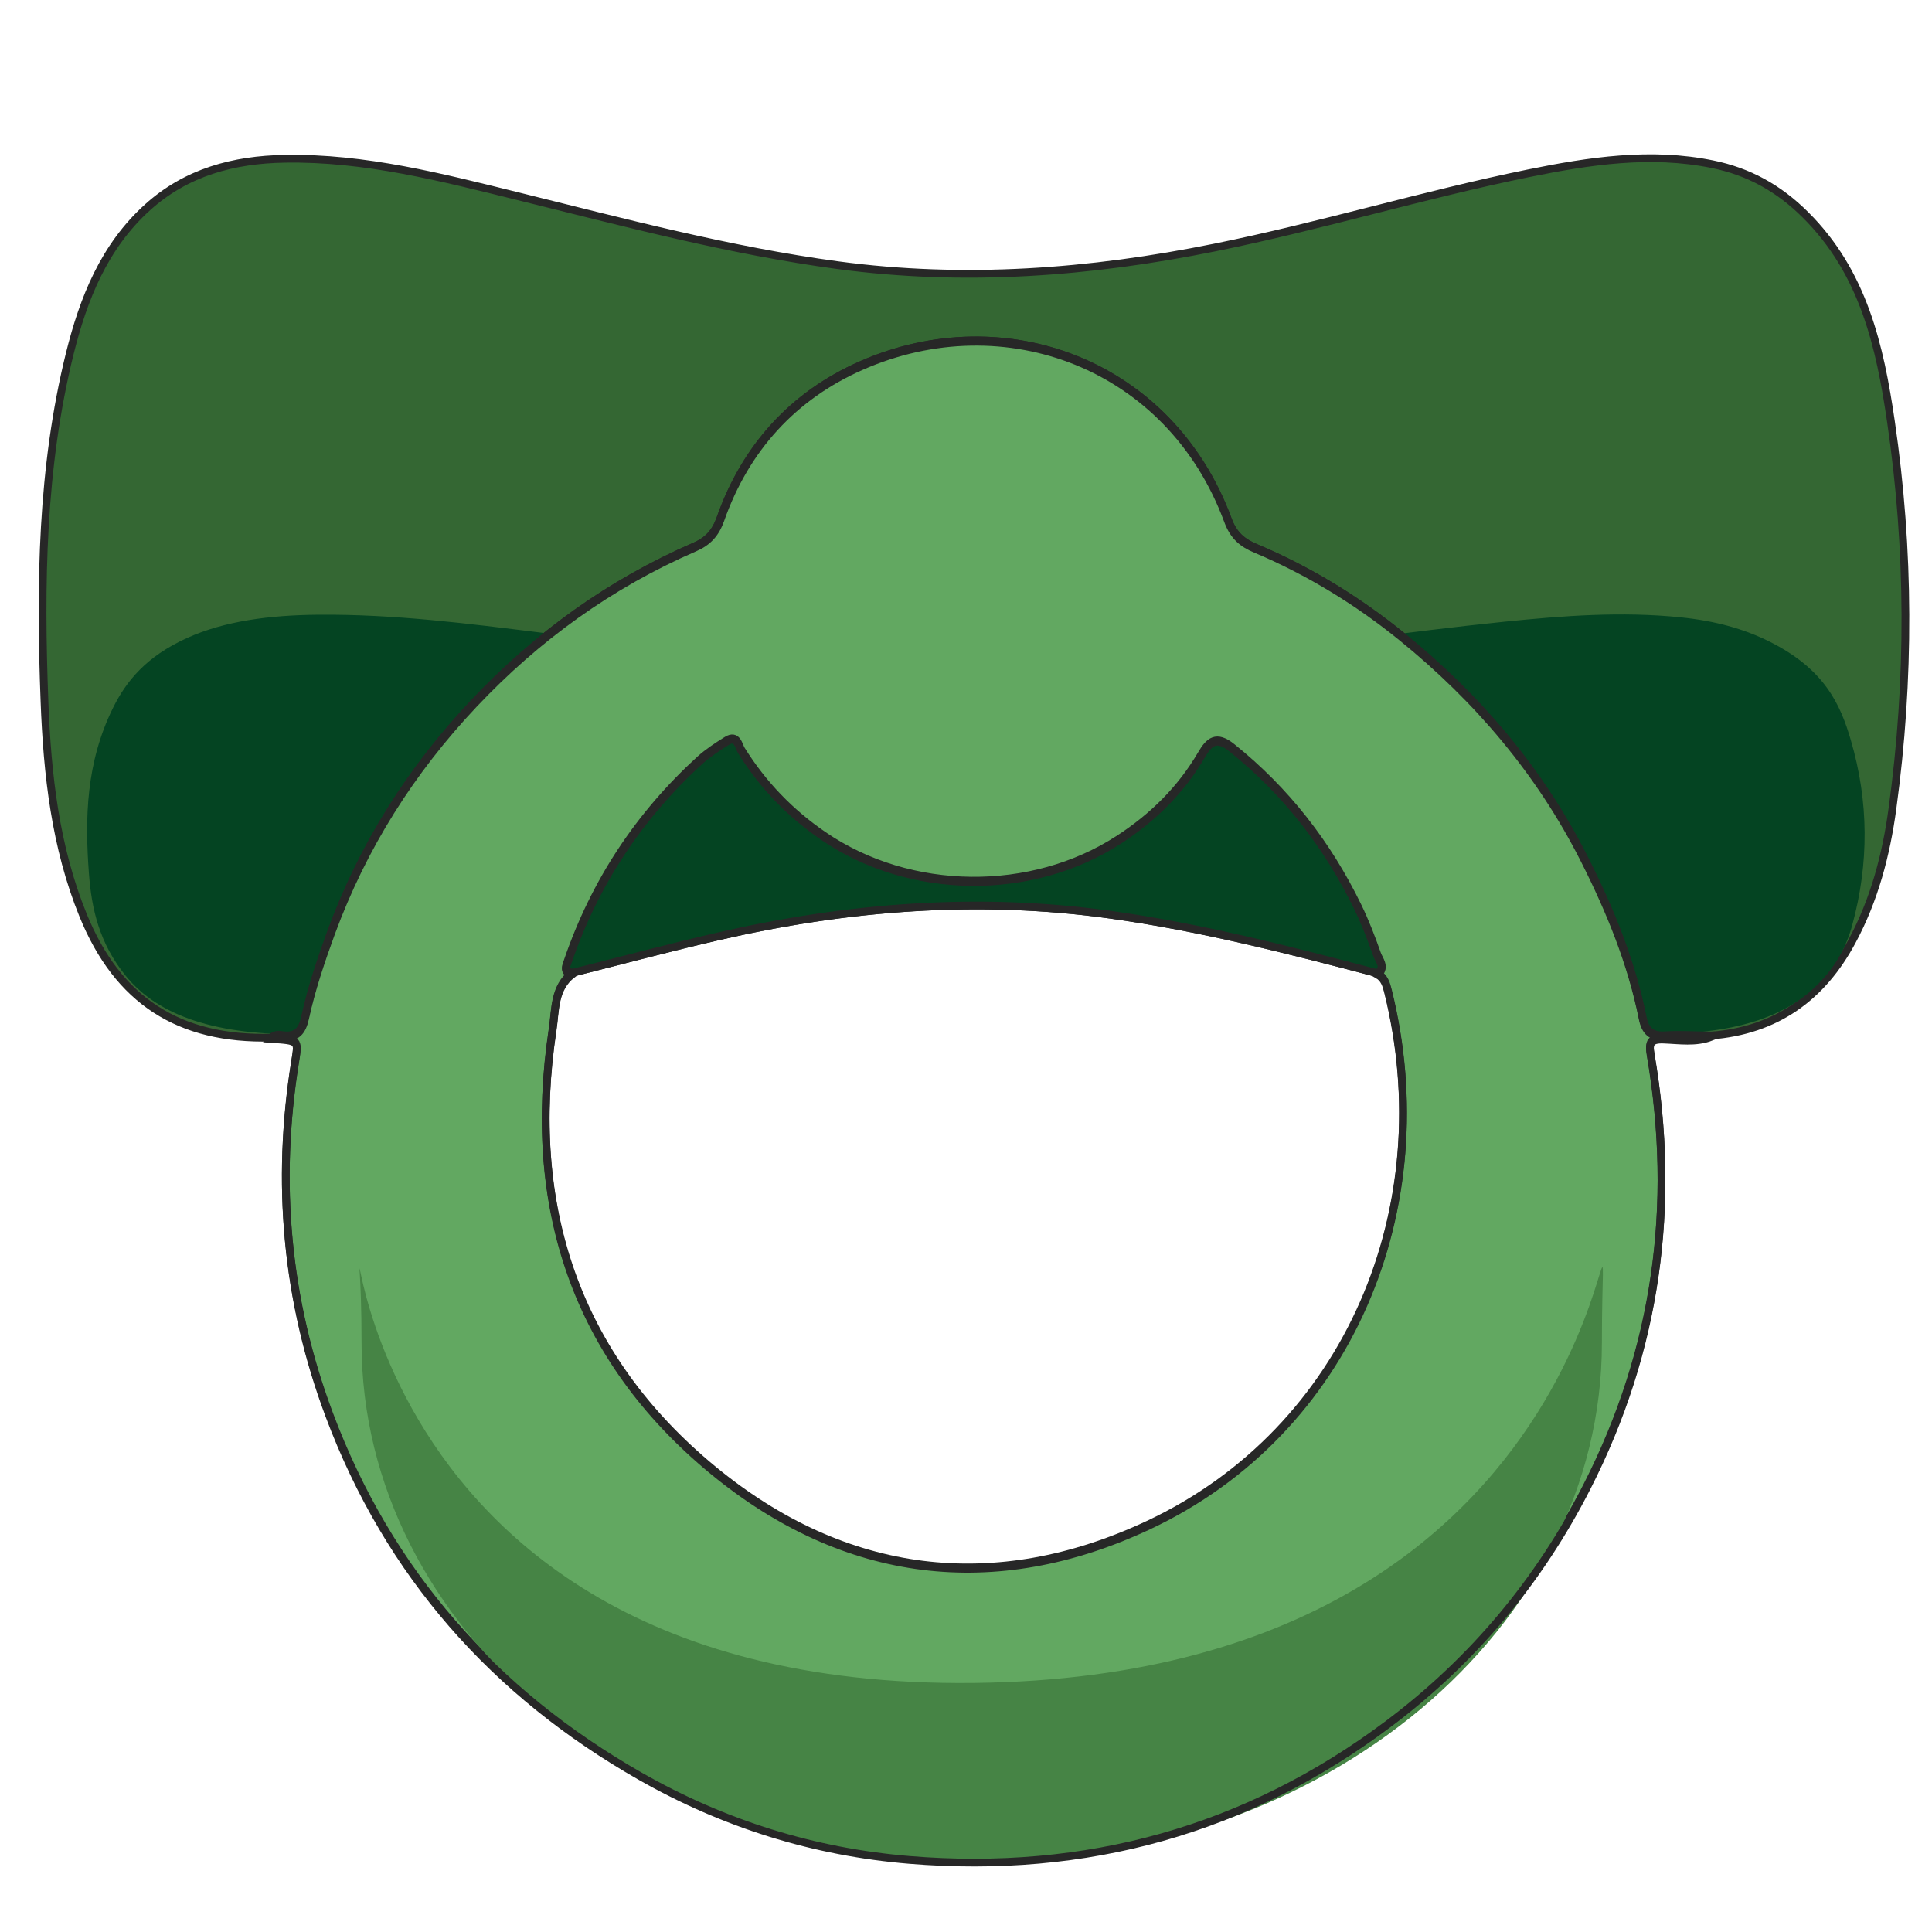
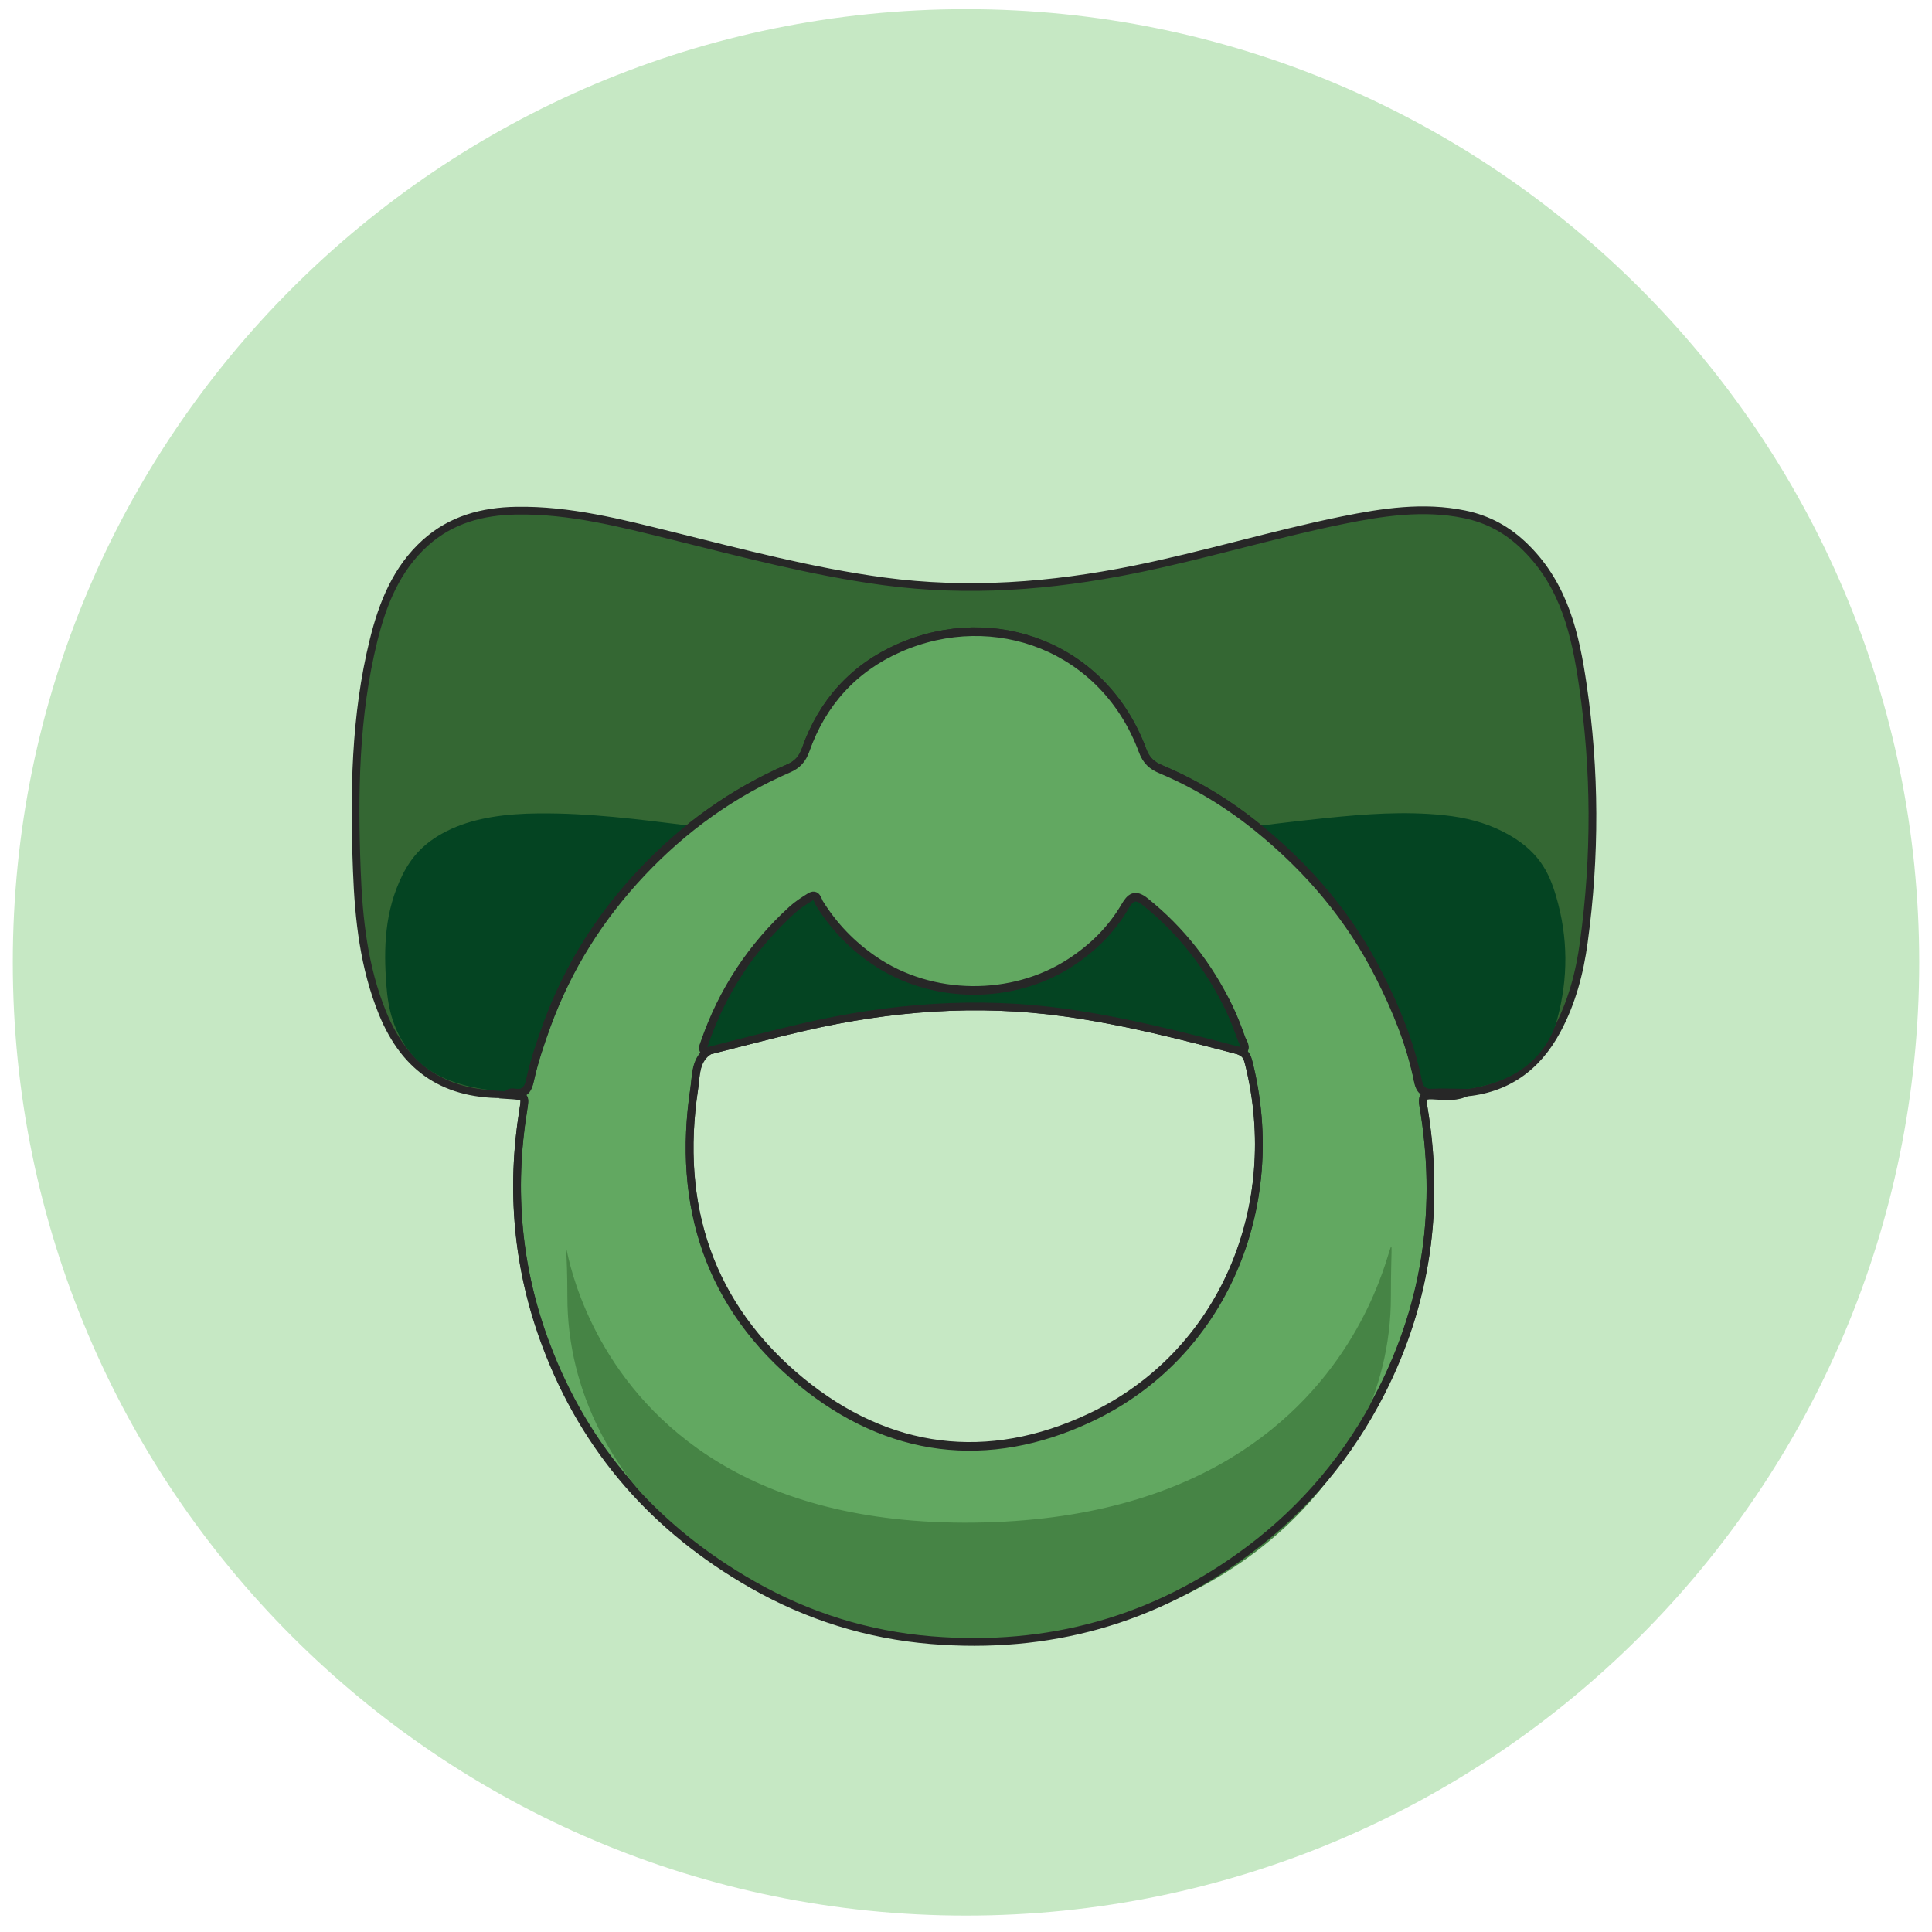
<svg xmlns="http://www.w3.org/2000/svg" version="1.1" id="Layer_1" x="0px" y="0px" width="500px" height="500px" viewBox="0 0 500 500" enable-background="new 0 0 500 500" xml:space="preserve">
-   <path fill="#346733" stroke="#272727" stroke-width="2" stroke-miterlimit="10" d="M442.861,268c-4.008-0.045-8.015-0.334-12-0.067  c-3.616,0.241-5.124-1.44-5.769-4.659c-2.902-14.48-8.465-27.988-15.1-41.111c-11.445-22.687-27.591-41.635-47.156-57.521  c-11.469-9.328-24.148-17.09-37.877-22.882c-3.465-1.446-5.731-3.329-7.207-7.313C302.827,94.014,259.966,78.1,222.886,94.44  c-17.654,7.763-29.988,21.339-36.448,39.69c-1.313,3.68-3.282,5.804-6.714,7.29c-21.869,9.483-40.824,23.188-57.119,40.461  c-16.283,17.244-28.731,36.93-36.953,59.323c-2.626,7.214-5.067,14.417-6.691,21.88c-0.76,3.473-2.153,5.344-5.919,4.796  c-0.955-0.146-2.026-0.168-2.821,0.651c-23.896,0.639-39.729-9.595-48.712-31.646c-7.22-17.734-9.281-36.447-9.996-55.322  c-1.151-30.247-0.783-60.435,6.541-90.042c3.536-14.234,8.879-27.712,20.13-37.87c10.054-9.075,22.249-12.34,35.515-12.559  c20.763-0.357,40.651,4.82,60.562,9.743c27.35,6.759,54.551,14.025,82.569,17.797c32.82,4.417,65.214,1.946,97.47-4.56  c27.315-5.505,53.998-13.664,81.291-19.227c15.754-3.201,31.635-5.631,47.662-2.331c9.202,1.888,17.01,6.108,24,13.082  c14.993,14.896,19.268,33.983,22.11,53.398c4.905,33.339,4.976,66.867,0.401,100.297c-1.61,11.931-4.674,23.55-10.442,34.278  C471.513,258.16,459.593,266.693,442.861,268z" />
-   <path fill="#356733" stroke="#272727" stroke-width="2" stroke-miterlimit="10" d="M356.538,251.89  c-22.859-6.022-45.74-11.913-69.222-15.171c-34.179-4.762-67.908-2.091-101.338,5.59c-12.667,2.908-25.22,6.288-37.83,9.455  c-2.476-0.379-1.647-1.825-1.14-3.311c6.967-20.25,18.402-37.542,34.202-51.954c2.084-1.871,4.491-3.432,6.875-4.923  c2.718-1.698,3.063,1.313,3.8,2.482c5.551,8.902,12.657,16.248,21.282,22.145c22.341,15.293,53.847,15.598,76.417,0.915  c8.811-5.723,16.065-12.868,21.361-21.938c2.004-3.432,3.857-5.056,7.865-1.848c14.051,11.245,24.736,25.059,32.566,41.152  c1.959,4.013,3.561,8.216,5.057,12.437C356.952,248.435,358.716,250.208,356.538,251.89z" />
-   <g id="Layer_2">
-     <path fill="#044422" d="M434.615,267.421c-3.823-0.021-7.649-0.159-11.452-0.033c-3.447,0.114-4.888-0.687-5.505-2.224   c-2.769-6.914-8.073-13.362-14.405-19.627c-10.922-10.832-26.326-19.878-44.998-27.462c-10.939-4.454-23.041-8.159-36.141-10.924   c-3.307-0.691-5.471-1.589-6.88-3.491c-14.239-19.304-55.14-26.903-90.52-19.101c-16.846,3.706-28.614,10.188-34.778,18.948   c-1.253,1.757-3.133,2.771-6.407,3.481c-20.867,4.528-38.954,11.07-54.502,19.317c-15.538,8.233-27.416,17.632-35.262,28.322   c-2.506,3.443-4.835,6.885-6.385,10.445c-0.725,1.658-2.055,2.551-5.647,2.291c-0.912-0.068-1.935-0.08-2.692,0.312   c-22.801,0.304-37.91-4.581-46.481-15.108c-6.889-8.468-8.856-17.402-9.538-26.413c-1.099-14.44-0.747-28.853,6.241-42.988   c3.374-6.796,8.472-13.23,19.208-18.08c9.593-4.333,21.229-5.892,33.888-5.996c19.812-0.17,38.789,2.301,57.788,4.651   c26.097,3.228,52.052,6.696,78.787,8.498c31.318,2.108,62.227,0.929,93.005-2.177c26.063-2.629,51.526-6.524,77.567-9.18   c15.032-1.528,30.188-2.688,45.479-1.113c8.78,0.901,16.229,2.917,22.899,6.246c14.308,7.112,18.387,16.225,21.099,25.494   c4.68,15.917,4.747,31.924,0.384,47.885c-1.535,5.696-4.458,11.244-9.964,16.365C461.954,262.723,450.581,266.797,434.615,267.421z   " />
-     <path fill="#044422" stroke="#272727" stroke-width="2" stroke-miterlimit="10" d="M356.538,251.89   c-22.859-6.023-45.74-11.914-69.222-15.172c-34.179-4.762-67.908-2.091-101.338,5.59c-12.668,2.908-25.221,6.288-37.83,9.455   c-2.476-0.379-1.647-1.825-1.14-3.311c6.967-20.251,18.401-37.542,34.202-51.954c2.084-1.871,4.49-3.432,6.875-4.923   c2.718-1.699,3.063,1.313,3.8,2.481c5.551,8.904,12.657,16.25,21.282,22.147c22.341,15.293,53.847,15.597,76.417,0.915   c8.811-5.723,16.065-12.868,21.361-21.938c2.004-3.433,3.857-5.056,7.865-1.849c14.051,11.245,24.736,25.06,32.566,41.152   c1.959,4.014,3.561,8.217,5.057,12.438C356.952,248.435,358.716,250.208,356.538,251.89z" />
-   </g>
-   <g id="Layer_3">
-     <path fill="#62A861" stroke="#272727" stroke-width="2" stroke-miterlimit="10" d="M442.861,268   c-4.043,1.556-8.233,0.83-12.356,0.687c-3.375-0.114-3.847,0.997-3.316,4.089c6.668,39.026,1.566,76.377-16.467,111.756   c-12.403,24.32-29.526,44.813-51.315,61.189c-36.771,27.631-78.41,39.037-124.048,35.277c-24.712-2.033-48.066-9.34-69.659-21.655   c-37.841-21.563-65.11-52.368-80.461-93.302c-11.147-29.653-13.888-60.232-8.855-91.493c0.886-5.574,1.013-5.556-6.127-6.017   c0.795-0.836,1.844-0.813,2.81-0.658c3.766,0.555,5.171-1.328,5.919-4.795c1.624-7.463,4.065-14.666,6.69-21.88   c8.223-22.392,20.683-42.079,36.955-59.324c16.307-17.285,35.25-30.977,57.119-40.46c3.432-1.485,5.412-3.61,6.714-7.289   c6.46-18.351,18.794-31.928,36.447-39.69c37.093-16.34,79.942-0.426,94.879,40.006c1.474,3.985,3.729,5.862,7.208,7.313   c13.715,5.781,26.395,13.554,37.876,22.882c19.565,15.887,35.699,34.835,47.157,57.521c6.634,13.123,12.173,26.631,15.086,41.113   c0.646,3.217,2.152,4.896,5.78,4.656C434.847,267.673,438.865,267.955,442.861,268z M148.136,251.763   c-4.813,3.737-4.353,9.461-5.124,14.532c-6.875,45.604,5.896,84.764,41.675,114.146c33.938,27.844,72.745,32.762,112.567,14.061   c51.971-24.42,75.819-82.321,61.979-138.075c-0.438-1.79-0.936-3.536-2.696-4.543c2.177-1.675,0.414-3.454-0.114-4.945   c-1.498-4.232-3.099-8.437-5.055-12.438c-7.833-16.087-18.529-29.895-32.566-41.146c-4.008-3.225-5.861-1.601-7.865,1.843   c-5.299,9.068-12.553,16.214-21.363,21.937c-22.57,14.672-54.076,14.378-76.418-0.909c-8.636-5.903-15.73-13.25-21.281-22.151   c-0.737-1.169-1.082-4.181-3.8-2.482c-2.395,1.492-4.791,3.052-6.875,4.923c-15.8,14.4-27.235,31.703-34.202,51.954   C146.49,249.944,145.661,251.384,148.136,251.763z" />
-   </g>
-   <g id="Layer_5">
-     <path fill="#468445" d="M414.569,347.523c0,74.102-71.857,134.172-160.5,134.172c-88.641,0-160.499-60.07-160.499-134.172   c0-74.101-18.084,90.021,158.458,88.021C428.569,433.545,414.569,273.423,414.569,347.523z" />
-   </g>
-   <g id="Layer_4">
-     <path fill="none" stroke="#272727" stroke-width="2" stroke-miterlimit="10" d="M442.861,268.349   c-4.043,1.556-8.233,0.831-12.356,0.687c-3.375-0.114-3.847,0.998-3.316,4.088c6.668,39.027,1.566,76.379-16.467,111.757   c-12.403,24.321-29.526,44.813-51.315,61.19c-36.771,27.631-78.41,39.037-124.048,35.277c-24.713-2.033-48.066-9.342-69.658-21.656   c-37.841-21.564-65.111-52.367-80.461-93.302c-11.147-29.653-13.888-60.231-8.855-91.493c0.886-5.574,1.013-5.556-6.127-6.017   c0.795-0.835,1.844-0.812,2.81-0.657c3.766,0.555,5.171-1.329,5.919-4.795c1.624-7.464,4.065-14.666,6.69-21.882   c8.223-22.392,20.683-42.078,36.955-59.324c16.307-17.285,35.25-30.977,57.119-40.46c3.432-1.485,5.412-3.61,6.715-7.289   c6.459-18.351,18.793-31.928,36.446-39.69c37.092-16.34,79.942-0.426,94.879,40.006c1.475,3.985,3.729,5.862,7.208,7.313   c13.716,5.781,26.394,13.554,37.876,22.882c19.565,15.887,35.699,34.835,47.157,57.521c6.634,13.123,12.173,26.631,15.086,41.112   c0.646,3.217,2.153,4.897,5.78,4.656C434.847,268.023,438.865,268.305,442.861,268.349z M148.136,252.113   c-4.813,3.736-4.353,9.461-5.124,14.531c-6.875,45.604,5.896,84.764,41.675,114.146c33.938,27.844,72.745,32.763,112.567,14.061   c51.971-24.42,75.819-82.32,61.979-138.074c-0.438-1.791-0.936-3.535-2.696-4.543c2.177-1.677,0.414-3.456-0.114-4.946   c-1.498-4.232-3.099-8.436-5.055-12.438c-7.833-16.088-18.529-29.896-32.566-41.146c-4.008-3.225-5.861-1.601-7.865,1.843   c-5.299,9.068-12.553,16.213-21.363,21.937c-22.57,14.671-54.076,14.378-76.418-0.909c-8.636-5.903-15.73-13.25-21.281-22.152   c-0.737-1.169-1.082-4.181-3.8-2.482c-2.395,1.492-4.791,3.052-6.875,4.923c-15.801,14.4-27.235,31.703-34.202,51.954   C146.49,250.293,145.661,251.734,148.136,252.113z" />
+   <circle fill="#C6E8C4" cx="250" cy="249.061" r="246.688" />
+   <g>
+     <path fill="#346733" stroke="#272727" stroke-width="2" stroke-miterlimit="10" d="M378.747,282.813   c-2.661-0.029-5.322-0.222-7.968-0.044c-2.401,0.16-3.401-0.955-3.831-3.094c-1.927-9.613-5.62-18.583-10.025-27.295   c-7.599-15.063-18.319-27.644-31.309-38.191c-7.615-6.194-16.034-11.348-25.149-15.193c-2.301-0.96-3.805-2.21-4.785-4.855   c-9.909-26.846-38.367-37.412-62.987-26.563c-11.721,5.154-19.91,14.168-24.199,26.353c-0.872,2.443-2.179,3.853-4.458,4.84   c-14.521,6.296-27.106,15.396-37.925,26.865c-10.811,11.449-19.076,24.52-24.535,39.387c-1.744,4.79-3.364,9.573-4.442,14.527   c-0.505,2.306-1.429,3.548-3.93,3.185c-0.635-0.097-1.346-0.111-1.874,0.433c-15.866,0.424-26.378-6.371-32.343-21.012   c-4.793-11.775-6.162-24.2-6.636-36.731c-0.765-20.083-0.52-40.126,4.343-59.784c2.347-9.451,5.895-18.399,13.365-25.145   c6.675-6.024,14.772-8.193,23.58-8.338c13.786-0.237,26.99,3.2,40.21,6.469c18.159,4.488,36.219,9.312,54.823,11.816   c21.791,2.933,43.299,1.292,64.715-3.027c18.137-3.656,35.852-9.072,53.973-12.766c10.462-2.125,21.005-3.739,31.646-1.548   c6.109,1.254,11.294,4.056,15.936,8.686c9.954,9.89,12.792,22.563,14.679,35.454c3.258,22.135,3.304,44.397,0.267,66.593   c-1.068,7.921-3.104,15.635-6.933,22.758C397.771,276.279,389.855,281.945,378.747,282.813z" />
+     <path fill="#356733" stroke="#272727" stroke-width="2" stroke-miterlimit="10" d="M321.432,272.118   c-15.177-3.999-30.37-7.91-45.961-10.075c-22.692-3.16-45.087-1.387-67.283,3.713c-8.41,1.93-16.745,4.175-25.118,6.277   c-1.644-0.251-1.093-1.211-0.756-2.199c4.626-13.444,12.218-24.925,22.708-34.494c1.384-1.242,2.982-2.278,4.564-3.269   c1.805-1.127,2.034,0.872,2.523,1.648c3.687,5.91,8.404,10.788,14.131,14.703c14.833,10.154,35.752,10.356,50.737,0.607   c5.85-3.8,10.666-8.544,14.183-14.566c1.33-2.278,2.561-3.356,5.223-1.227c9.329,7.467,16.424,16.639,21.621,27.324   c1.301,2.665,2.364,5.455,3.359,8.257C321.707,269.823,322.877,271.001,321.432,272.118z" />
+     <g id="Layer_2">
+       <path fill="#044422" d="M373.272,282.429c-2.539-0.014-5.08-0.106-7.604-0.021c-2.289,0.075-3.245-0.457-3.654-1.478    c-1.839-4.591-5.36-8.871-9.564-13.031c-7.253-7.191-17.48-13.197-29.878-18.233c-7.263-2.957-15.298-5.417-23.995-7.253    c-2.196-0.458-3.633-1.055-4.567-2.318c-9.455-12.817-36.611-17.862-60.103-12.682c-11.185,2.46-18.998,6.764-23.09,12.581    c-0.833,1.166-2.08,1.839-4.254,2.311c-13.854,3.006-25.863,7.35-36.187,12.825c-10.316,5.467-18.203,11.707-23.412,18.806    c-1.664,2.285-3.21,4.57-4.24,6.936c-0.48,1.101-1.364,1.692-3.749,1.52c-0.605-0.045-1.285-0.053-1.788,0.207    c-15.138,0.201-25.17-3.041-30.861-10.031c-4.574-5.621-5.879-11.553-6.333-17.536c-0.73-9.588-0.496-19.157,4.144-28.542    c2.24-4.512,5.625-8.784,12.753-12.004c6.37-2.876,14.095-3.911,22.5-3.981c13.154-0.112,25.754,1.529,38.369,3.088    c17.327,2.143,34.561,4.446,52.312,5.643c20.793,1.4,41.315,0.616,61.751-1.446c17.304-1.745,34.211-4.331,51.5-6.095    c9.981-1.015,20.044-1.785,30.197-0.739c5.828,0.598,10.775,1.937,15.204,4.147c9.499,4.722,12.207,10.772,14.008,16.927    c3.108,10.568,3.153,21.196,0.256,31.793c-1.02,3.781-2.96,7.465-6.616,10.865C391.424,279.309,383.872,282.015,373.272,282.429z" />
+       <path fill="#044422" stroke="#272727" stroke-width="2" stroke-miterlimit="10" d="M321.432,272.118    c-15.177-4.001-30.37-7.911-45.961-10.075c-22.692-3.162-45.087-1.388-67.283,3.713c-8.411,1.93-16.746,4.175-25.118,6.277    c-1.644-0.252-1.093-1.212-0.756-2.199c4.626-13.445,12.217-24.926,22.708-34.495c1.384-1.242,2.982-2.278,4.564-3.268    c1.805-1.128,2.034,0.872,2.523,1.647c3.687,5.912,8.404,10.79,14.131,14.705c14.833,10.154,35.752,10.355,50.737,0.607    c5.85-3.8,10.666-8.544,14.183-14.566c1.33-2.279,2.561-3.356,5.223-1.228c9.329,7.466,16.424,16.639,21.621,27.324    c1.301,2.665,2.364,5.455,3.359,8.257C321.707,269.823,322.877,271.001,321.432,272.118z" />
+     </g>
+     <g id="Layer_3">
+       <path fill="#62A861" stroke="#272727" stroke-width="2" stroke-miterlimit="10" d="M378.747,282.813    c-2.685,1.035-5.467,0.551-8.205,0.457c-2.24-0.076-2.553,0.661-2.202,2.714c4.428,25.913,1.041,50.712-10.933,74.202    c-8.235,16.146-19.604,29.754-34.069,40.627c-24.416,18.345-52.063,25.919-82.363,23.422c-16.408-1.35-31.914-6.201-46.251-14.379    c-25.124-14.315-43.23-34.77-53.422-61.948c-7.401-19.688-9.221-39.991-5.879-60.747c0.588-3.7,0.673-3.688-4.068-3.994    c0.527-0.555,1.225-0.539,1.865-0.437c2.5,0.367,3.434-0.883,3.93-3.184c1.079-4.956,2.699-9.738,4.442-14.527    c5.459-14.868,13.732-27.939,24.536-39.389c10.828-11.477,23.405-20.568,37.924-26.864c2.279-0.986,3.594-2.397,4.458-4.839    c4.29-12.185,12.479-21.199,24.2-26.353c24.628-10.849,53.077-0.283,62.995,26.563c0.979,2.646,2.477,3.892,4.785,4.855    c9.106,3.838,17.526,8.999,25.148,15.192c12.991,10.548,23.702,23.129,31.311,38.192c4.404,8.714,8.082,17.681,10.016,27.296    c0.43,2.137,1.429,3.252,3.838,3.092C373.426,282.597,376.094,282.783,378.747,282.813z M183.062,272.033    c-3.195,2.481-2.89,6.281-3.401,9.648c-4.565,30.279,3.915,56.278,27.669,75.788c22.534,18.486,48.301,21.752,74.74,9.335    c34.506-16.214,50.34-54.657,41.15-91.676c-0.291-1.188-0.62-2.348-1.789-3.017c1.444-1.111,0.275-2.293-0.076-3.283    c-0.994-2.81-2.058-5.602-3.355-8.258c-5.201-10.681-12.303-19.849-21.624-27.319c-2.66-2.141-3.891-1.063-5.221,1.224    c-3.518,6.021-8.335,10.765-14.185,14.565c-14.984,9.742-35.904,9.547-50.738-0.604c-5.734-3.919-10.445-8.797-14.129-14.707    c-0.49-0.777-0.719-2.776-2.523-1.648c-1.591,0.99-3.181,2.026-4.565,3.269c-10.491,9.561-18.083,21.049-22.709,34.496    C181.97,270.824,181.419,271.781,183.062,272.033z" />
+     </g>
+     <g id="Layer_5">
+       <path fill="#468445" d="M359.961,335.613c0,49.199-47.709,89.084-106.563,89.084c-58.854,0-106.564-39.885-106.564-89.084    s-12.007,59.77,105.209,58.441C369.258,392.728,359.961,286.414,359.961,335.613z" />
+     </g>
+     <g id="Layer_4">
+       <path fill="none" stroke="#272727" stroke-width="2" stroke-miterlimit="10" d="M378.747,283.045    c-2.685,1.033-5.467,0.551-8.205,0.456c-2.24-0.076-2.553,0.663-2.202,2.714c4.428,25.912,1.041,50.713-10.933,74.203    c-8.235,16.147-19.604,29.752-34.069,40.626c-24.416,18.346-52.063,25.92-82.363,23.423c-16.409-1.351-31.914-6.203-46.25-14.379    c-25.125-14.317-43.231-34.77-53.422-61.949c-7.402-19.687-9.221-39.989-5.88-60.747c0.588-3.7,0.673-3.688-4.067-3.994    c0.528-0.555,1.225-0.539,1.865-0.437c2.5,0.368,3.434-0.882,3.93-3.185c1.078-4.955,2.699-9.735,4.441-14.526    c5.46-14.868,13.733-27.939,24.537-39.389c10.828-11.477,23.405-20.568,37.925-26.864c2.279-0.986,3.593-2.397,4.458-4.839    c4.289-12.185,12.478-21.199,24.199-26.353c24.627-10.849,53.077-0.283,62.995,26.562c0.979,2.646,2.477,3.892,4.785,4.855    c9.108,3.838,17.526,9,25.148,15.193c12.991,10.548,23.703,23.128,31.312,38.191c4.404,8.714,8.082,17.682,10.016,27.296    c0.429,2.137,1.43,3.253,3.838,3.093C373.426,282.828,376.094,283.015,378.747,283.045z M183.062,272.266    c-3.195,2.48-2.89,6.281-3.401,9.646c-4.565,30.28,3.915,56.28,27.669,75.789c22.534,18.486,48.301,21.753,74.74,9.335    c34.506-16.213,50.34-54.656,41.15-91.674c-0.291-1.189-0.62-2.348-1.789-3.017c1.444-1.113,0.275-2.296-0.076-3.285    c-0.994-2.809-2.058-5.6-3.355-8.258c-5.201-10.681-12.303-19.849-21.624-27.318c-2.66-2.142-3.891-1.063-5.221,1.223    c-3.518,6.021-8.335,10.765-14.185,14.565c-14.984,9.741-35.904,9.547-50.738-0.604c-5.734-3.92-10.445-8.797-14.129-14.708    c-0.49-0.777-0.719-2.776-2.523-1.648c-1.591,0.99-3.181,2.026-4.565,3.269c-10.492,9.562-18.083,21.05-22.709,34.495    C181.97,271.056,181.419,272.015,183.062,272.266z" />
+     </g>
  </g>
</svg>
